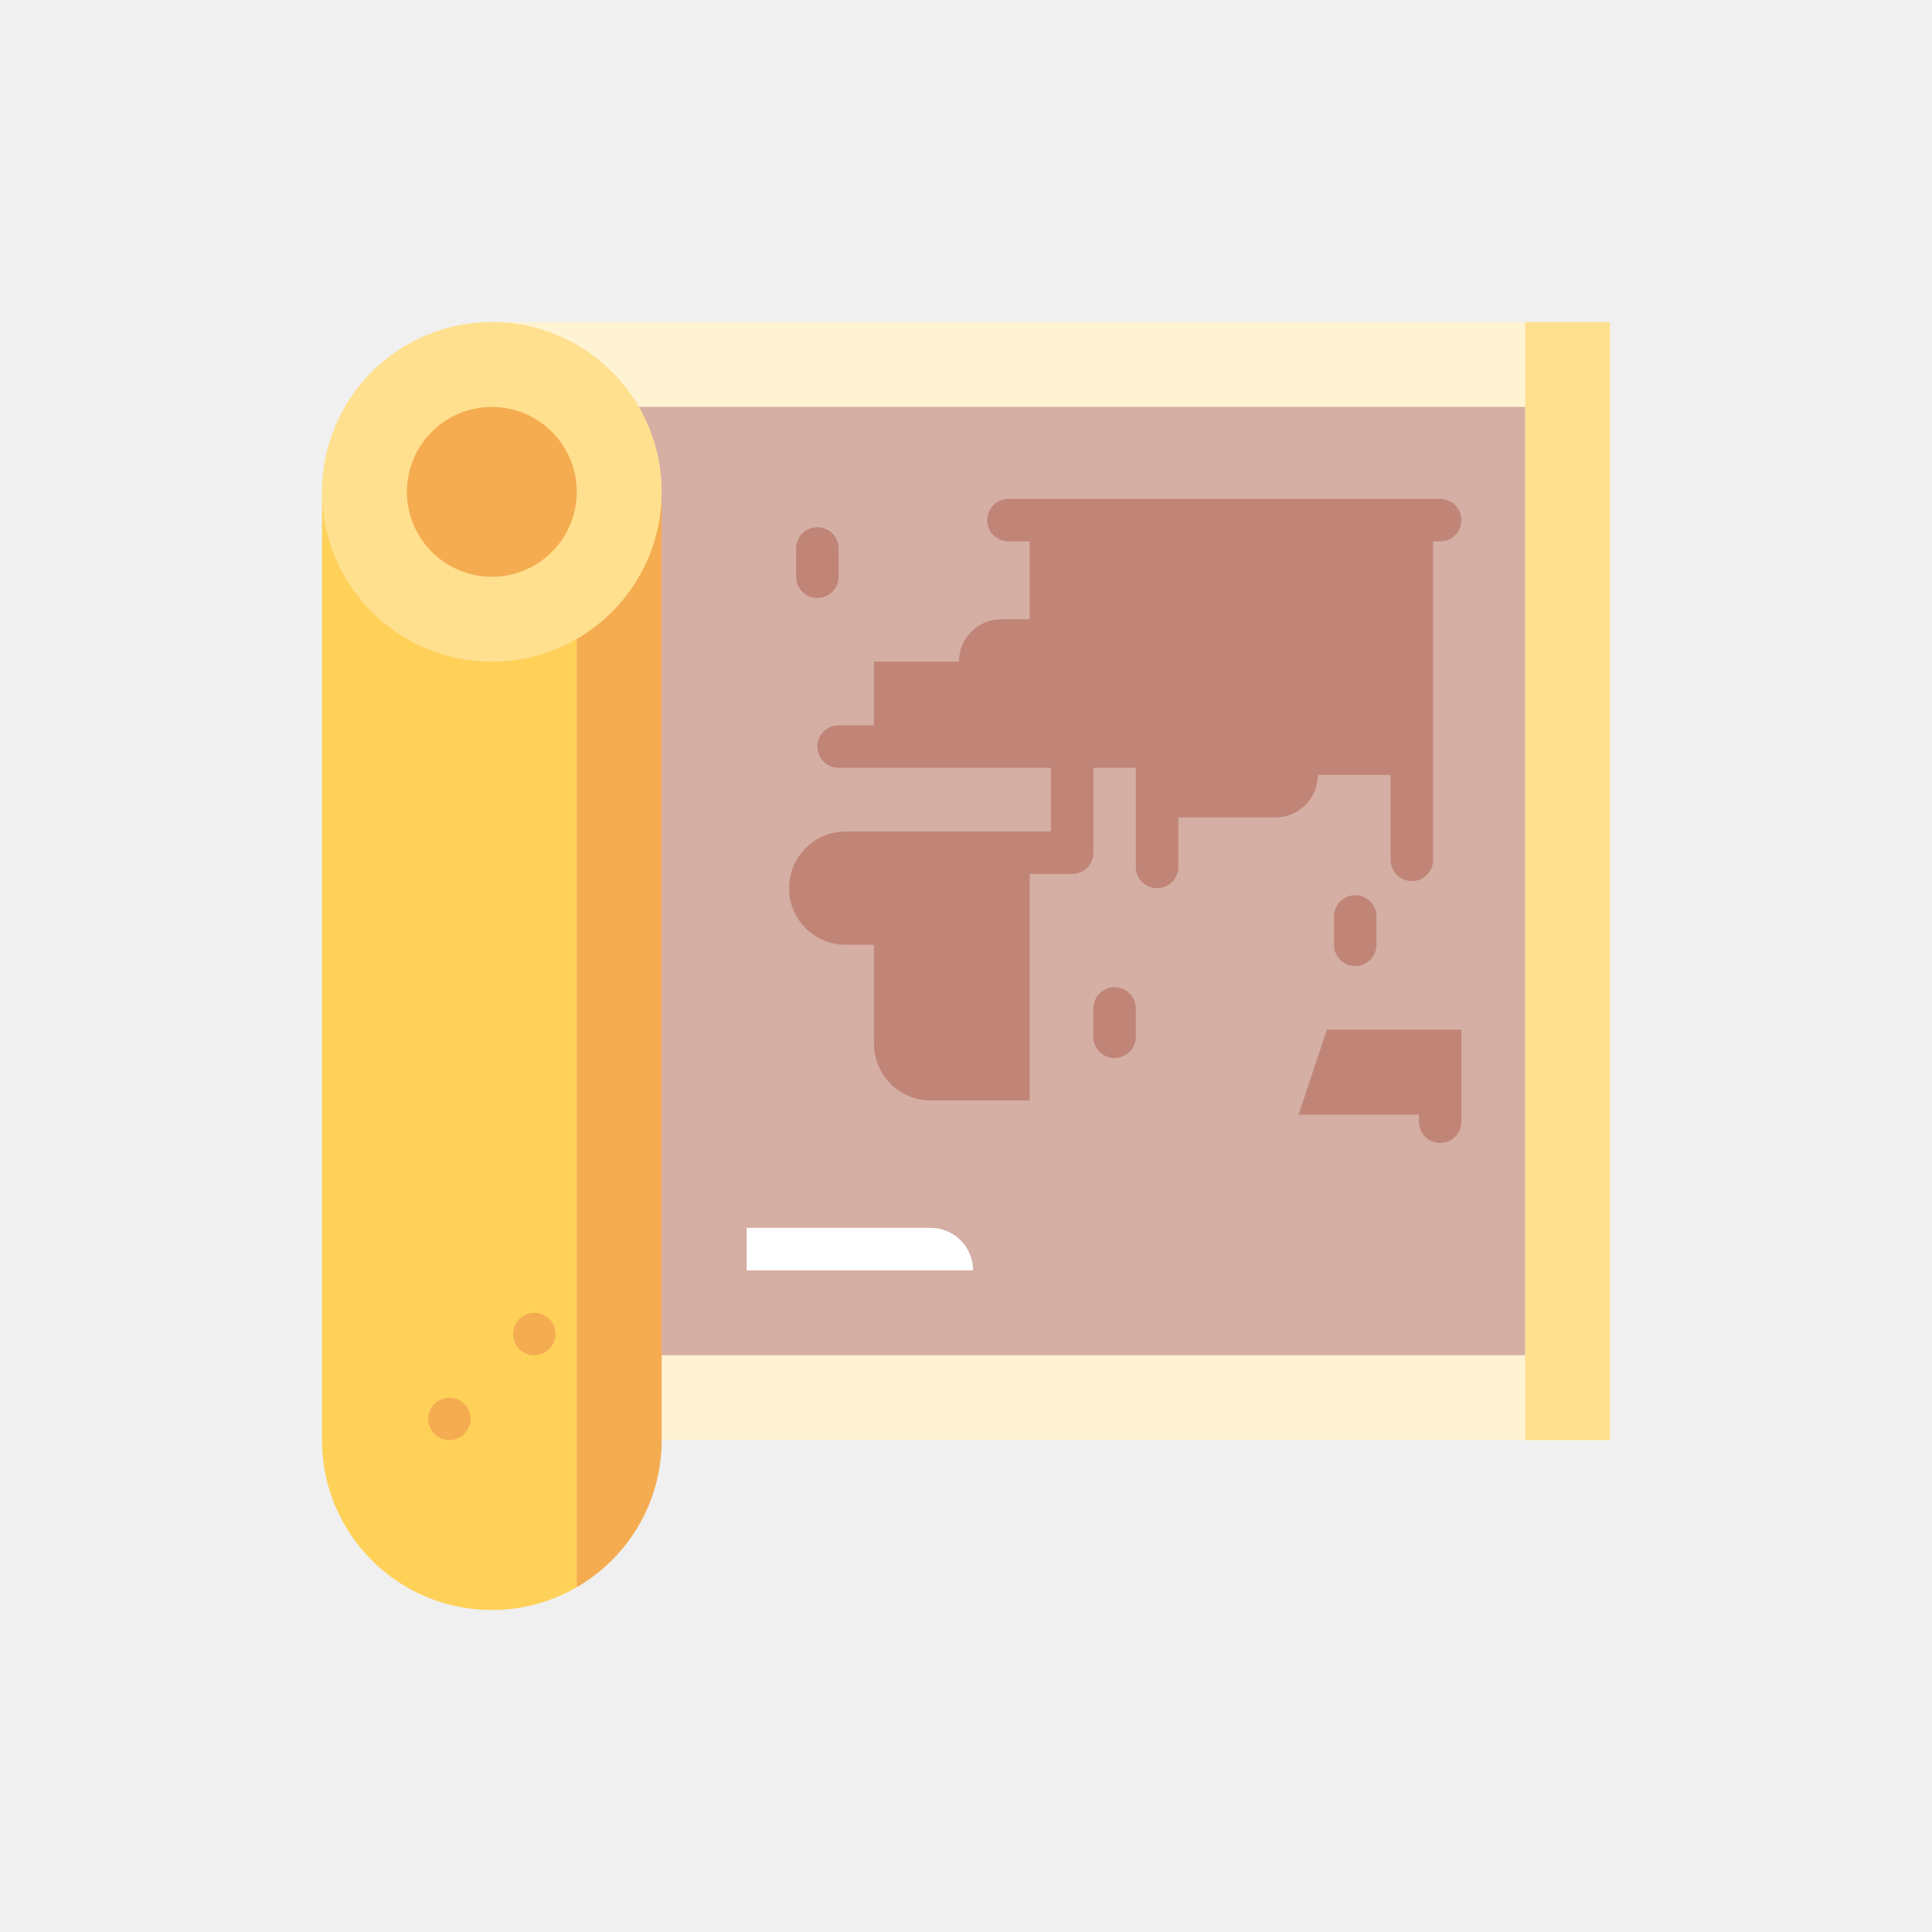
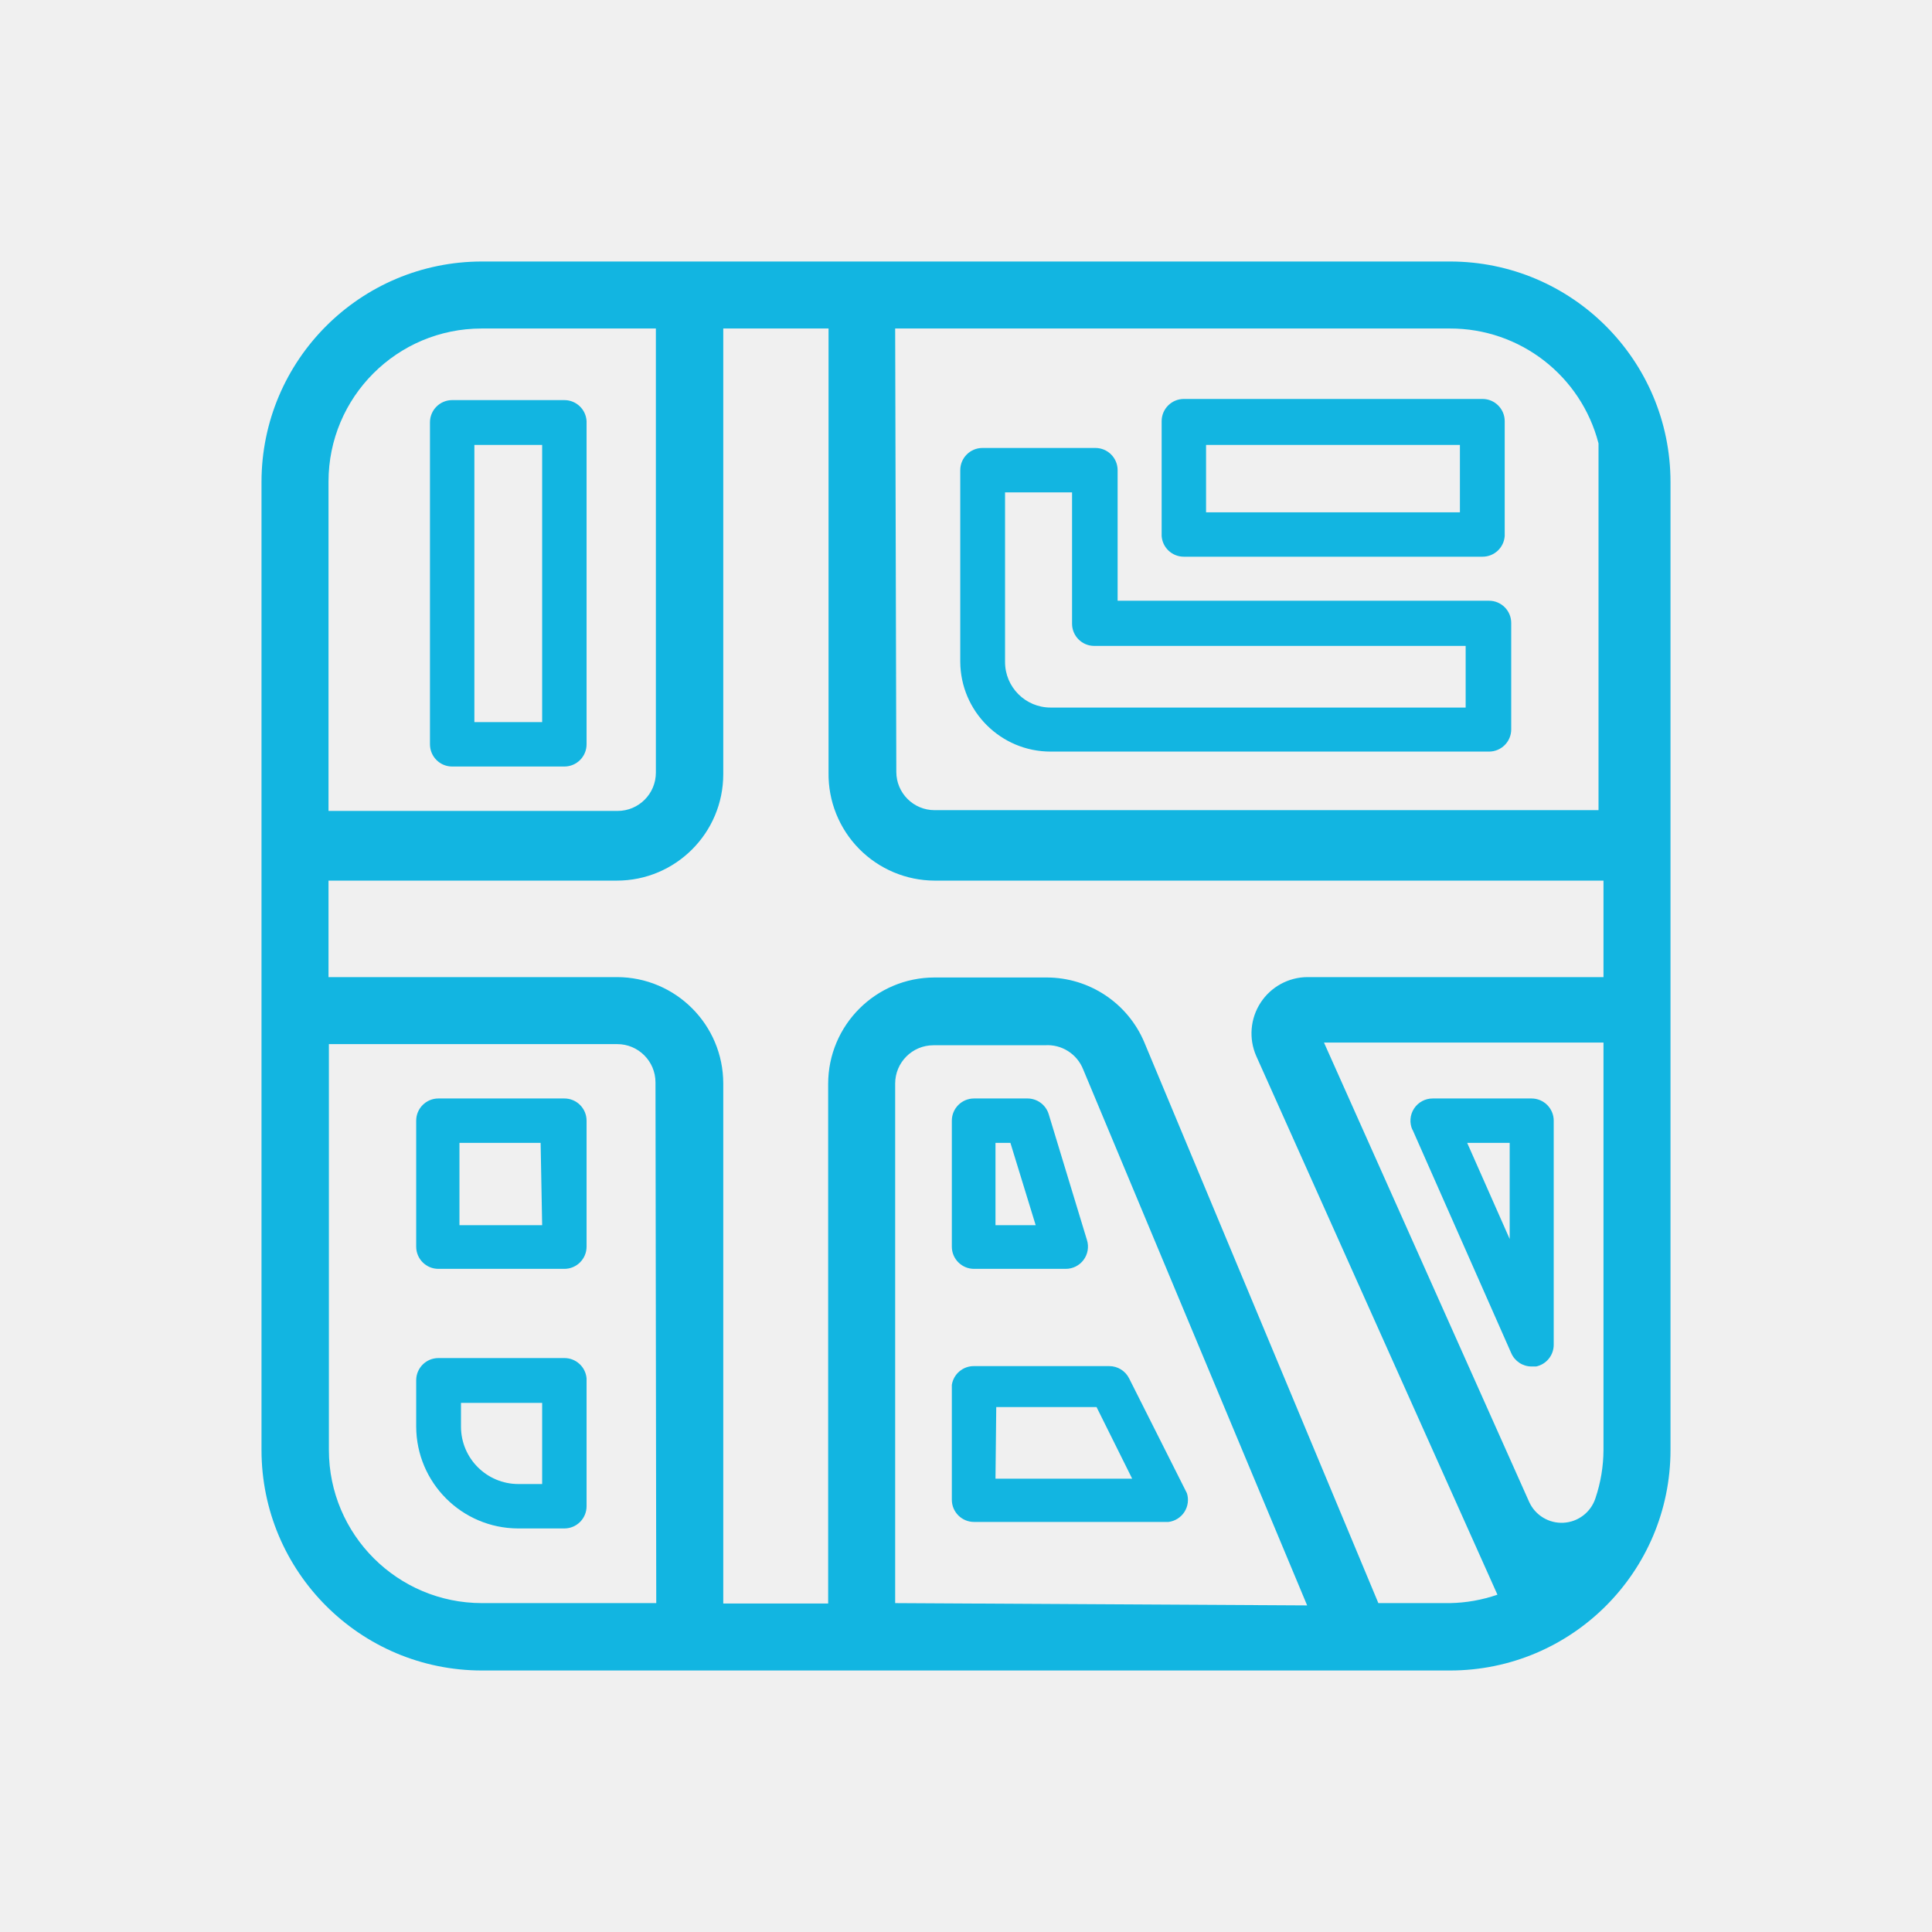
- <svg xmlns="http://www.w3.org/2000/svg" version="1.1" id="Layer_1" viewBox="-128 -128 768.00 768.00" xml:space="preserve" width="64px" height="64px" fill="#000000">
-   <g id="SVGRepo_bgCarrier" stroke-width="0" />
-   <g id="SVGRepo_tracerCarrier" stroke-linecap="round" stroke-linejoin="round" />
-   <g id="SVGRepo_iconCarrier">
-     <polygon style="fill:#FFE08F;" points="478.242,0 444.484,222.242 478.242,444.484 512,444.484 512,0 " />
-     <rect x="67.516" style="fill:#FFF3D4;" width="410.725" height="444.484" />
-     <rect x="67.516" y="33.758" style="fill:#D5AEA4;" width="410.725" height="376.967" />
-     <path style="fill:#F5AC51;" d="M78.769,67.516l22.505,435.428c20.175-11.675,33.758-33.476,33.758-58.461 c0-37.288,0-376.967,0-376.967H78.769z" />
-     <path style="fill:#FFD159;" d="M0,67.516c0,0,0,339.679,0,376.967S30.228,512,67.516,512c12.302,0,23.825-3.306,33.758-9.055V67.516 H0z" />
-     <circle style="fill:#FFE08F;" cx="67.516" cy="67.516" r="67.516" />
-     <g>
-       <circle style="fill:#F5AC51;" cx="67.516" cy="67.516" r="33.758" />
-       <circle style="fill:#F5AC51;" cx="84.396" cy="402.286" r="8.44" />
-       <circle style="fill:#F5AC51;" cx="50.637" cy="436.044" r="8.44" />
-     </g>
-     <g>
-       <path style="fill:#C08577;" d="M399.473,281.319l-11.253,33.758h47.824v2.813c0,4.662,3.778,8.44,8.44,8.44 c4.662,0,8.44-3.778,8.44-8.44v-36.571H399.473z" />
-       <path style="fill:#C08577;" d="M410.725,256c-4.662,0-8.44-3.778-8.44-8.44v-11.253c0-4.662,3.778-8.44,8.44-8.44 s8.44,3.778,8.44,8.44v11.253C419.165,252.222,415.387,256,410.725,256z" />
-     </g>
-     <path style="fill:#FFFFFF;" d="M241.934,360.088h-73.143v16.879h90.022C258.813,367.645,251.256,360.088,241.934,360.088z" />
-     <g>
-       <path style="fill:#C08577;" d="M315.077,292.571c-4.662,0-8.44-3.778-8.44-8.44v-11.253c0-4.662,3.778-8.44,8.44-8.44 s8.44,3.778,8.44,8.44v11.253C323.517,288.794,319.739,292.571,315.077,292.571z" />
-       <path style="fill:#C08577;" d="M196.923,109.714c-4.661,0-8.44-3.778-8.44-8.44V90.022c0-4.662,3.779-8.44,8.44-8.44 c4.661,0,8.44,3.778,8.44,8.44v11.253C205.363,105.937,201.584,109.714,196.923,109.714z" />
-       <path style="fill:#C08577;" d="M444.484,70.33H272.879c-4.662,0-8.44,3.778-8.44,8.44s3.778,8.44,8.44,8.44h8.44v30.945h-11.253 c-9.317,0-16.879,7.562-16.879,16.879h-33.758v25.319h-14.066c-4.661,0-8.44,3.778-8.44,8.44s3.779,8.44,8.44,8.44h84.396v25.319 h-81.582c-12.434,0-22.505,10.071-22.505,22.506c0,12.434,10.071,22.505,22.505,22.505h11.253v39.385 c0,12.378,10.127,22.505,22.505,22.505h39.385v-90.022h16.879c4.662,0,8.44-3.778,8.44-8.44v-33.758h16.879v39.385 c0,4.662,3.778,8.44,8.44,8.44s8.44-3.778,8.44-8.44v-19.692h38.586c9.329,0,16.879-7.562,16.879-16.879h28.931v33.758 c0,4.662,3.778,8.44,8.44,8.44c4.662,0,8.44-3.778,8.44-8.44V87.209h2.813c4.662,0,8.44-3.778,8.44-8.44 S449.146,70.33,444.484,70.33z" />
-     </g>
-   </g>
+ <svg xmlns="http://www.w3.org/2000/svg" id="Layer_1" data-name="Layer 1" viewBox="0 0 50.46 50.46">
+   <defs>
+     <style>.cls-1{fill:#12b5e1;}</style>
+   </defs>
+   <path class="cls-1" d="M14.74,35.47H11.45a.58.58,0,0,0-.58.58v1.21a2.67,2.67,0,0,0,2.66,2.66h1.21a.58.58,0,0,0,.58-.58V36A.58.58,0,0,0,14.74,35.47Zm-.58,3.29h-.62a1.5,1.5,0,0,1-1.5-1.5v-.62h2.12Z" />
+   <path class="cls-1" d="M26.84,28.69H25.44a.58.58,0,0,0-.58.58v3.29a.58.58,0,0,0,.58.58h2.39a.58.58,0,0,0,.56-.75l-1-3.29A.58.58,0,0,0,26.84,28.69ZM26,32V29.85h.39L27.05,32Z" />
+   <path class="cls-1" d="M36.89,29.5l2.58,5.84a.58.58,0,0,0,.53.35h.12a.58.58,0,0,0,.46-.57V29.27a.58.58,0,0,0-.58-.58H37.42a.58.58,0,0,0-.53.82Zm2.54.35v2.51l-1.11-2.51Z" />
+   <path class="cls-1" d="M14.74,28.69H11.45a.58.58,0,0,0-.58.58v3.29a.58.58,0,0,0,.58.58h3.29a.58.58,0,0,0,.58-.58V29.27A.58.58,0,0,0,14.74,28.69ZM14.16,32H12V29.85h2.12Z" />
+   <path class="cls-1" d="M30.92,14.54h7.8A.58.58,0,0,0,39.3,14V11a.58.58,0,0,0-.58-.58h-7.8a.58.58,0,0,0-.58.58V14A.58.58,0,0,0,30.92,14.54Zm.58-2.92h6.63v1.76H31.5Z" />
+   <path class="cls-1" d="M24.86,36.17v3a.58.58,0,0,0,.58.58h5.08A.58.58,0,0,0,31,39l-1.51-3a.58.58,0,0,0-.52-.32H25.44A.58.58,0,0,0,24.86,36.17Zm1.16.58h2.62l.93,1.87H26Z" />
+   <path class="cls-1" d="M14.74,10.45H11.81a.58.58,0,0,0-.58.58v8.41a.58.58,0,0,0,.58.58h2.93a.58.58,0,0,0,.58-.58V11A.58.58,0,0,0,14.74,10.45Zm-.58,8.41H12.39V11.62h1.77Z" />
+   <path class="cls-1" d="M27.44,19.63H38.89a.58.58,0,0,0,.58-.58V16.27a.58.58,0,0,0-.58-.58h0l-9.7,0V12.28a.58.58,0,0,0-.58-.58H25.66a.58.58,0,0,0-.58.58v5A2.36,2.36,0,0,0,27.44,19.63Zm-1.19-6.77H28v3.43a.58.58,0,0,0,.58.58h0l9.7,0v1.61H27.44a1.19,1.19,0,0,1-1.19-1.19Z" />
+   <path class="cls-1" d="M37.87,6.83H12.59a5.76,5.76,0,0,0-5.76,5.76V37.87a5.76,5.76,0,0,0,5.76,5.76H37.87a5.76,5.76,0,0,0,5.76-5.76V12.59A5.76,5.76,0,0,0,37.87,6.83ZM23.38,8.58H37.87a4,4,0,0,1,3.88,3v9.58H24.41a1,1,0,0,1-1-1Zm-14.8,4a4,4,0,0,1,4-4h4.55v11.6a1,1,0,0,1-1,1H8.58Zm8.56,29.29H12.59a4,4,0,0,1-4-4V27.27h7.53a1,1,0,0,1,1,1Zm6.24,0V28.3a1,1,0,0,1,1-1h2.91a1,1,0,0,1,1,.63l5.85,14Zm18.5-4a4,4,0,0,1-.21,1.26.93.93,0,0,1-1.73.1l-5.36-12h7.3Zm0-12.35H34.15a1.47,1.47,0,0,0-1.34,2.06l6.3,14.07a4,4,0,0,1-1.24.22H36L29.89,27.23a2.77,2.77,0,0,0-2.56-1.7H24.41a2.78,2.78,0,0,0-2.78,2.78V41.88H18.89V28.3a2.78,2.78,0,0,0-2.78-2.78H8.58V23h7.53a2.78,2.78,0,0,0,2.78-2.78V8.58h2.75v11.6A2.78,2.78,0,0,0,24.41,23H41.88Z" />
</svg>
